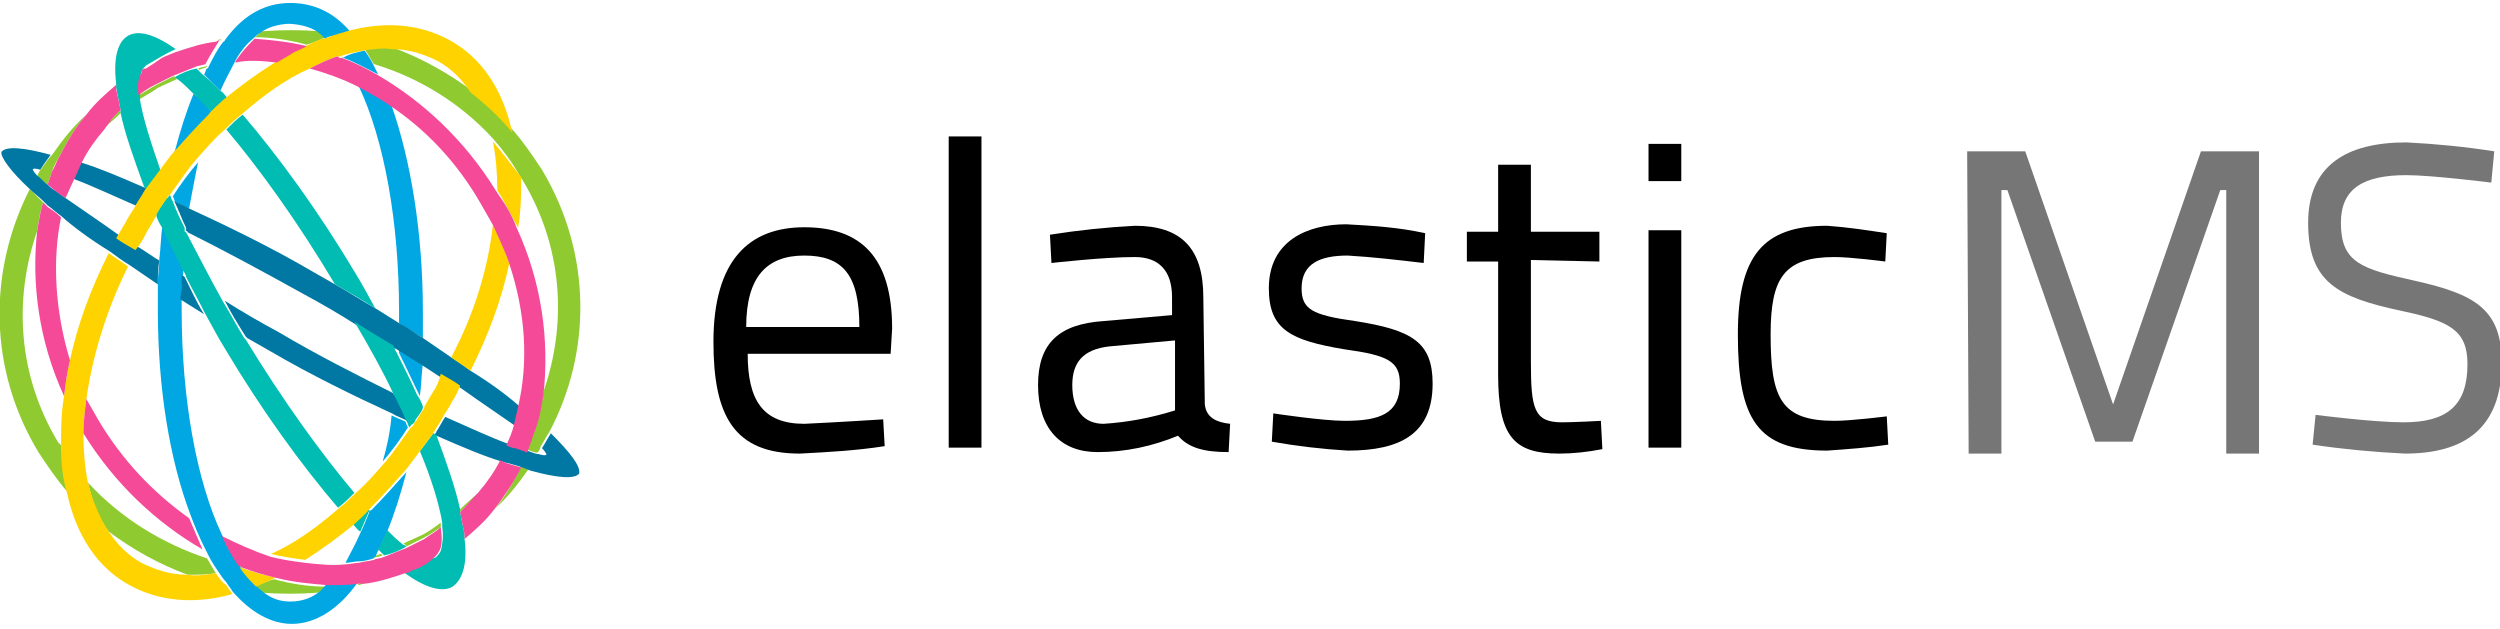
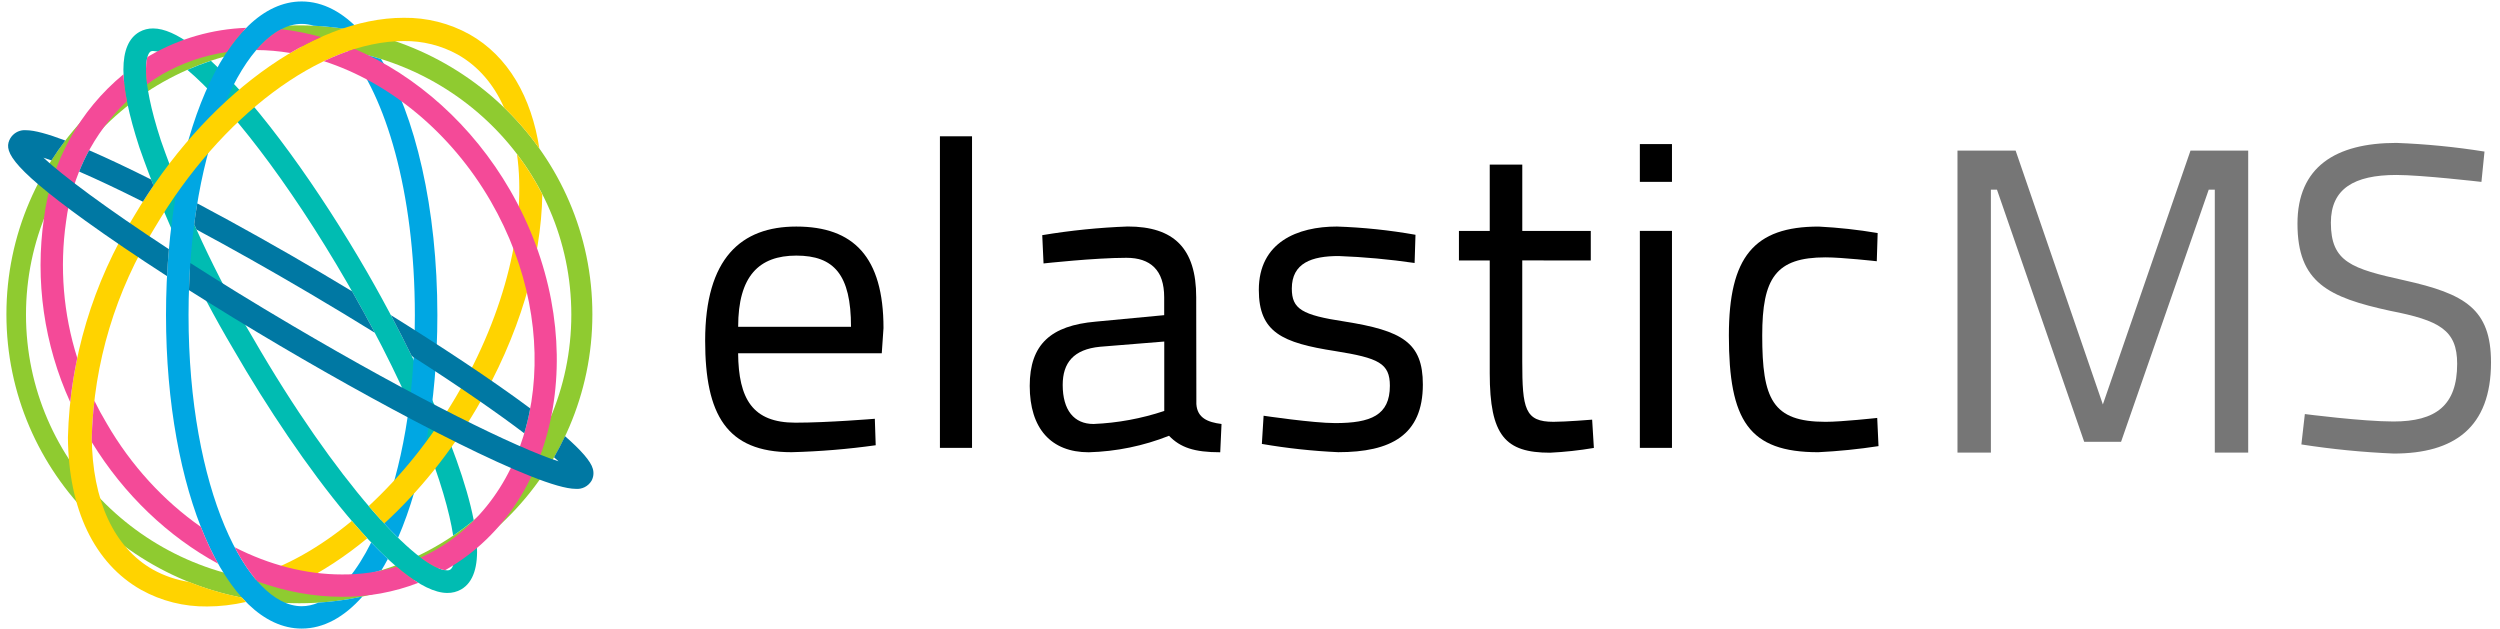
- <svg xmlns="http://www.w3.org/2000/svg" width="167.9" height="42.2" viewBox="0 0 167.9 42.2" style="enable-background:new 0 0 167.9 42.2;" xml:space="preserve">
-   <defs>
-     <style>
-     .gray{fill:#666;}
-     .lightgray{fill:#767676;}
-     .lime{fill:#8FCB30;}
-     .cyan{fill:#00BCB2;}
-     .blue{fill:#00A7E3;}
-     .yellow{fill:#FFD300;}
-     .pink{fill:#F44A98;}
-     .indigo{fill:#0078A3;}
-   </style>
-   </defs>
-   <g id="elasticms-colour-rvb" transform="translate(-2038.185 -1854.937)">
-     <path d="M2097.5,1883.1l0.1,1.8c-1.9,0.3-3.8,0.4-5.7,0.5c-4.4,0-5.8-2.5-5.8-7.5c0-5.5,2.4-7.7,6.1-7.7 c3.8,0,5.9,2,5.9,6.8l-0.1,1.7h-9.6c0,3.1,1,4.7,3.8,4.7C2094.4,1883.3,2097.5,1883.1,2097.5,1883.1z M2095.9,1876.9 c0-3.5-1.1-4.8-3.7-4.8c-2.5,0-3.9,1.4-3.9,4.8H2095.9z" />
-     <path d="M2101.9,1864.1h2.2v20.9h-2.2V1864.1z" />
-     <path d="M2119.1,1882.1c0.1,0.9,0.8,1.2,1.7,1.3l-0.1,1.9c-1.7,0-2.7-0.3-3.4-1.1c-1.7,0.7-3.5,1.1-5.4,1.1 c-2.5,0-4-1.6-4-4.5c0-2.8,1.4-4.1,4.4-4.3l4.6-0.4v-1.2c0-1.8-0.9-2.7-2.5-2.7c-2.1,0-5.6,0.4-5.6,0.4l-0.1-1.9 c1.9-0.3,3.8-0.5,5.7-0.6c3.1,0,4.6,1.5,4.6,4.8L2119.1,1882.1z M2112.7,1878.2c-1.8,0.2-2.5,1.1-2.5,2.6c0,1.7,0.8,2.6,2.1,2.6 c1.6-0.1,3.2-0.4,4.8-0.9v-4.7L2112.7,1878.2z" />
-     <path d="M2133.8,1872.6c-1.7-0.2-3.4-0.4-5.1-0.5c-1.8,0-3.1,0.5-3.1,2.2c0,1.4,0.7,1.8,3.6,2.2 c3.8,0.6,5.2,1.4,5.2,4.2c0,3.4-2.2,4.5-5.7,4.5c-1.7-0.1-3.4-0.3-5.1-0.6l0.1-1.9c0,0,3.3,0.5,4.8,0.5c2.4,0,3.7-0.5,3.7-2.5 c0-1.5-0.8-1.9-3.7-2.3c-3.6-0.6-5.1-1.3-5.1-4.1c0-3.2,2.6-4.3,5.2-4.3c1.8,0.1,3.5,0.2,5.3,0.6L2133.8,1872.6z" />
-     <path d="M2141,1872.4v6.8c0,3.2,0.2,4.1,2.1,4.1c0.8,0,2.6-0.1,2.6-0.1l0.1,1.9c-1,0.2-2,0.3-2.9,0.3 c-3,0-4.1-1.1-4.1-5.3v-7.6h-2.1v-2h2.1v-4.5h2.2v4.5h4.6v2L2141,1872.4z" />
-     <path d="M2148.9,1864.6h2.2v2.5h-2.2V1864.6z M2148.9,1870.4h2.2v14.6h-2.2V1870.4z" />
-     <path d="M2164.9,1870.6l-0.1,1.9c0,0-2.3-0.3-3.4-0.3c-3.4,0-4.3,1.4-4.3,5.2c0,4.3,0.7,5.8,4.3,5.8 c1.1,0,3.5-0.3,3.5-0.3l0.1,1.9c-1.3,0.2-2.7,0.3-4.1,0.4c-4.7,0-6-2.1-6-7.8c0-5.3,1.7-7.3,6-7.3 C2162.3,1870.2,2163.6,1870.4,2164.9,1870.6z" />
-     <path class="lightgray" d="M2170.3,1865.1h3.9l5.9,17l5.9-17h3.9v20.3h-2.2v-17.7h-0.4l-5.9,16.9h-2.5l-5.9-16.9h-0.4 v17.7h-2.2L2170.3,1865.1z" />
-     <path class="lightgray" d="M2205.5,1867.2c0,0-4-0.5-5.7-0.5c-2.9,0-4.4,0.9-4.4,3.2c0,2.7,1.4,3.1,5,3.9 c4,0.9,5.8,1.9,5.8,5.5c0,4.4-2.5,6.1-6.5,6.1c-2.1-0.1-4.2-0.3-6.2-0.6l0.2-2c0,0,3.9,0.5,5.9,0.5c2.9,0,4.3-1.1,4.3-3.9 c0-2.3-1.2-2.9-4.5-3.6c-4.2-0.9-6.2-1.9-6.2-5.9c0-3.8,2.5-5.4,6.6-5.4c2,0.1,4,0.3,5.9,0.6L2205.5,1867.2z" />
+ <svg xmlns="http://www.w3.org/2000/svg" width="167.907" height="42.217" viewBox="0 0 167.907 42.217" version="1.1" id="elasticms-colour-rvb">
+   <g id="elasticms" transform="translate(-2038.791,-1854.937)">
+     <path id="Path_1674" d="m 2097.547,1883.063 0.059,1.778 a 49.928,49.928 0 0 1 -5.655,0.467 c -4.371,0 -5.8,-2.536 -5.8,-7.491 0,-5.537 2.419,-7.664 6.12,-7.664 3.847,0 5.858,2.039 5.858,6.819 l -0.116,1.691 h -9.648 c 0.03,3.061 0.962,4.662 3.848,4.662 2.187,0 5.334,-0.262 5.334,-0.262 z m -1.6,-6.177 c 0,-3.5 -1.137,-4.782 -3.673,-4.782 -2.506,0 -3.906,1.372 -3.906,4.782 z" />
+     <path id="Path_1675" d="m 2101.919,1864.091 h 2.156 v 20.926 h -2.156 z" />
+     <path id="Path_1676" d="m 2119.142,1882.073 c 0.058,0.932 0.758,1.223 1.69,1.34 l -0.087,1.9 c -1.749,0 -2.681,-0.321 -3.439,-1.108 a 15.782,15.782 0 0 1 -5.392,1.108 c -2.535,0 -3.964,-1.6 -3.964,-4.459 0,-2.8 1.429,-4.051 4.431,-4.315 l 4.6,-0.435 v -1.2 c 0,-1.836 -0.933,-2.652 -2.536,-2.652 -2.127,0 -5.567,0.379 -5.567,0.379 l -0.087,-1.9 a 44.961,44.961 0 0 1 5.741,-0.582 c 3.089,0 4.6,1.457 4.6,4.75 z m -6.47,-3.847 c -1.777,0.173 -2.507,1.078 -2.507,2.564 0,1.691 0.758,2.623 2.07,2.623 a 17.268,17.268 0 0 0 4.751,-0.875 v -4.662 z" />
+     <path id="Path_1677" d="m 2133.8,1872.6 a 47.617,47.617 0 0 0 -5.1,-0.467 c -1.807,0 -3.147,0.467 -3.147,2.185 0,1.371 0.67,1.78 3.555,2.215 3.847,0.613 5.246,1.4 5.246,4.227 0,3.41 -2.157,4.547 -5.683,4.547 a 41.081,41.081 0 0 1 -5.13,-0.555 l 0.117,-1.893 c 0,0 3.323,0.494 4.809,0.494 2.39,0 3.672,-0.523 3.672,-2.505 0,-1.516 -0.758,-1.866 -3.672,-2.332 -3.556,-0.553 -5.13,-1.252 -5.13,-4.11 0,-3.2 2.594,-4.254 5.246,-4.254 a 37.3,37.3 0 0 1 5.276,0.553 z" />
+     <path id="Path_1678" d="m 2141.03,1872.427 v 6.789 c 0,3.178 0.174,4.051 2.1,4.051 0.816,0 2.594,-0.145 2.594,-0.145 l 0.116,1.9 a 24.761,24.761 0 0 1 -2.943,0.32 c -3,0 -4.051,-1.137 -4.051,-5.334 v -7.576 h -2.069 v -1.983 h 2.069 v -4.459 h 2.186 v 4.459 h 4.6 v 1.983 z" />
+     <path id="Path_1679" d="m 2148.928,1864.614 h 2.157 v 2.537 h -2.157 z m 0,5.83 h 2.157 v 14.573 h -2.157 z" />
+     <path id="Path_1680" d="m 2164.9,1870.589 -0.059,1.894 c 0,0 -2.332,-0.261 -3.439,-0.261 -3.352,0 -4.255,1.4 -4.255,5.246 0,4.256 0.671,5.8 4.255,5.8 1.107,0 3.468,-0.262 3.468,-0.262 l 0.087,1.894 a 39.543,39.543 0 0 1 -4.05,0.409 c -4.664,0 -6,-2.127 -6,-7.84 0,-5.276 1.69,-7.315 6.033,-7.315 a 33.915,33.915 0 0 1 3.96,0.435 z" />
+     <path id="Path_1681" d="m 2170.261,1865.052 h 3.905 l 5.859,17.049 5.886,-17.049 h 3.876 v 20.285 h -2.244 v -17.662 h -0.408 l -5.887,16.933 h -2.477 l -5.858,-16.933 h -0.408 v 17.662 h -2.244 z" fill="#767676" />
+     <path id="Path_1682" d="m 2205.451,1867.154 c 0,0 -4.022,-0.466 -5.712,-0.466 -2.856,0 -4.4,0.933 -4.4,3.207 0,2.652 1.4,3.088 4.955,3.875 4.021,0.9 5.8,1.894 5.8,5.508 0,4.373 -2.477,6.121 -6.529,6.121 a 55.511,55.511 0 0 1 -6.207,-0.612 l 0.233,-2.041 c 0,0 3.877,0.5 5.946,0.5 2.855,0 4.284,-1.078 4.284,-3.877 0,-2.273 -1.2,-2.914 -4.488,-3.554 -4.168,-0.905 -6.237,-1.9 -6.237,-5.86 0,-3.787 2.536,-5.42 6.645,-5.42 a 49.433,49.433 0 0 1 5.916,0.582 z" fill="#767676" />
  </g>
-   <g id="elastics">
-     <g>
-       <path class="lime" d="M17.1,39.4c0.1,0.1,0.3,0.3,0.4,0.4c1.3,0.1,2.6,0.1,3.9,0c0.2-0.1,0.3-0.3,0.5-0.4c-1.2,0-2.4-0.2-3.5-0.5       C18,39,17.6,39.2,17.1,39.4z" />
-       <path class="lime" d="M25.1,37.4c0,0,0,0.1-0.1,0.1c0.2-0.1,0.5-0.1,0.7-0.2c0,0-0.1-0.1-0.1-0.1C25.5,37.2,25.3,37.3,25.1,37.4       L25.1,37.4z" />
-       <path class="lime" d="M5.9,32.4c0.3,1.3,0.7,2.4,1.4,3.3c1.6,1.2,3.4,2.2,5.3,2.9c0.6,0,1.3,0,1.9-0.1c-0.2-0.3-0.4-0.7-0.6-1       C10.9,36.5,8.1,34.8,5.9,32.4z" />
-       <path class="lime" d="M21.9,2.5c-0.1-0.1-0.3-0.3-0.4-0.4c-1.3-0.1-2.6-0.1-3.9,0c-0.2,0.1-0.3,0.3-0.5,0.4c1.2,0,2.4,0.2,3.5,0.5       C21,2.9,21.4,2.7,21.9,2.5L21.9,2.5z" />
-       <path class="lime" d="M10.6,5.9c0.4-0.2,0.9-0.4,1.3-0.6c-0.1-0.1-0.2-0.1-0.2-0.2c-0.4,0.2-0.8,0.4-1.2,0.6S9.7,6.2,9.3,6.4       c0,0.1,0,0.2,0,0.3C9.8,6.4,10.2,6.2,10.6,5.9z" />
-       <path class="lime" d="M28.4,35.9c-0.4,0.2-0.9,0.4-1.3,0.6c0.1,0.1,0.2,0.1,0.2,0.2c0.4-0.2,0.8-0.4,1.2-0.6s0.8-0.5,1.1-0.7       c0-0.1,0-0.2,0-0.3C29.2,35.4,28.8,35.7,28.4,35.9z" />
-       <path class="lime" d="M8.1,7.4C7.6,7.8,7.3,8.3,6.9,8.7C7.3,8.3,7.7,8,8.1,7.6C8.1,7.6,8.1,7.5,8.1,7.4z" />
-       <path class="lime" d="M13.9,4.5c0,0,0-0.1,0.1-0.1c-0.2,0.1-0.5,0.1-0.7,0.2c0,0,0.1,0.1,0.1,0.1C13.5,4.6,13.7,4.6,13.9,4.5       L13.9,4.5z" />
-       <path class="lime" d="M16.1,38.1C16.1,38.1,16.1,38.1,16.1,38.1C16.1,38,16,38,16.1,38.1C16,38,16,38.1,16.1,38.1L16.1,38.1z" />
-       <path class="lime" d="M22.8,3.8c0.1,0,0.1,0,0.2,0.1C23,3.8,23,3.8,22.8,3.8C22.9,3.8,22.9,3.8,22.8,3.8L22.8,3.8z" />
-       <path class="lime" d="M30.9,34.4c0.4-0.4,0.8-0.8,1.2-1.3c-0.4,0.4-0.8,0.7-1.2,1.1C30.9,34.3,30.9,34.4,30.9,34.4L30.9,34.4z" />
-       <path class="lime" d="M24,39.3c0.2,0,0.3-0.1,0.5-0.1C24.3,39.1,24.2,39.1,24,39.3C24,39.2,24,39.2,24,39.3L24,39.3z" />
-       <path class="lime" d="M36.4,11.4c-0.6-0.9-1.2-1.8-1.9-2.6c-0.9-1-1.8-1.9-2.8-2.7c-1.6-1.2-3.4-2.2-5.3-2.9c-0.6,0-1.3,0-1.9,0.1       c0.2,0.3,0.4,0.7,0.6,1c3,0.9,5.8,2.6,8,5c0.7,0.8,1.3,1.6,1.8,2.5c0.1,0.1,0.1,0.2,0.2,0.3c2.7,4.5,3,9.6,1.4,14.2       c-0.1,0.7-0.2,1.3-0.4,1.9c-0.1,0.4-0.2,0.8-0.4,1.2c-0.1,0.3-0.2,0.6-0.3,0.8c0.3,0.1,0.5,0.2,0.7,0.2c0.1-0.1,0.2-0.3,0.2-0.4       c0.2-0.3,0.4-0.7,0.6-1C39.7,23.7,39.8,17.1,36.4,11.4L36.4,11.4z" />
-       <path class="lime" d="M3.9,29.7c-2.7-4.5-3-9.6-1.4-14.2c0.1-0.7,0.2-1.3,0.4-1.9C2.6,13.3,2.3,13,2,12.7       c-2.8,5.5-2.8,12.1,0.6,17.7c0.6,0.9,1.2,1.8,1.9,2.6c-0.2-1-0.3-2-0.4-3.1C4.1,29.9,4,29.8,3.9,29.7z" />
-       <path class="lime" d="M14.9,2.7C15,2.7,15,2.7,14.9,2.7c-0.1-0.1-0.3,0-0.4,0C14.7,2.7,14.8,2.7,14.9,2.7L14.9,2.7z" />
-       <path class="lime" d="M33.2,34.2c0.9-0.8,1.6-1.7,2.3-2.7c-0.2,0-0.3-0.1-0.5-0.2C34.5,32.4,33.9,33.4,33.2,34.2z" />
-       <path class="lime" d="M2.8,11.3c-0.1,0.1-0.2,0.3-0.3,0.5c0.2,0.2,0.4,0.4,0.7,0.6c0.1-0.3,0.2-0.6,0.3-0.9c0.1-0.3,0.3-0.7,0.5-1       c0.5-1,1.1-2,1.8-2.8c-0.9,0.8-1.6,1.7-2.3,2.7C3.3,10.6,3,11,2.8,11.3z" />
-     </g>
-     <g>
-       <path class="blue" d="M14.8,6.1c0.3-0.7,0.7-1.4,1-2c0-0.1,0.1-0.1,0.1-0.2c0.3-0.5,0.7-1,1.1-1.3c0.2-0.2,0.3-0.3,0.5-0.4       c0.6-0.5,1.6-0.6,1.9-0.6c0.3,0,1.4,0.1,2,0.6c0.1,0.1,0.3,0.2,0.4,0.4c0.2-0.1,0.4-0.2,0.7-0.2c0.3-0.1,0.7-0.2,1-0.3       c-1.2-1.4-2.6-1.9-4-1.9c-1.6,0-3.1,0.7-4.4,2.5c0,0,0,0.1-0.1,0.1c-0.4,0.5-0.7,1.1-1,1.7c0,0,0,0.1-0.1,0.1       c-0.1,0.1-0.1,0.3-0.2,0.4C14,5.3,14.4,5.7,14.8,6.1L14.8,6.1z" />
-       <path class="blue" d="M26.3,7.1c-0.7-0.5-1.4-0.9-2.2-1.3c1.7,3.6,2.7,9.1,2.7,15.1c0,0.3,0,0.5,0,0.8c0.5,0.3,1.1,0.7,1.6,1       c0-0.6,0-1.2,0-1.8C28.4,15.7,27.6,10.8,26.3,7.1L26.3,7.1z" />
-       <path class="blue" d="M24.8,34.4c-0.2,0.5-0.4,1-0.6,1.4c-0.3,0.7-0.7,1.4-1,2c0.3,0,0.6-0.1,0.9-0.1c0.3,0,0.7-0.1,1-0.2       c0,0,0-0.1,0.1-0.1c0.1-0.1,0.1-0.3,0.2-0.4c0.2-0.4,0.4-0.9,0.6-1.3c0.5-1.2,0.9-2.5,1.3-4c-0.8,0.9-1.6,1.8-2.4,2.6       C24.8,34.2,24.8,34.3,24.8,34.4z" />
-       <path class="blue" d="M14.2,7.5c-0.4-0.5-0.8-0.9-1.2-1.2c-0.5,1.2-0.9,2.5-1.3,4c0.8-0.9,1.6-1.8,2.4-2.6       C14.2,7.6,14.2,7.6,14.2,7.5L14.2,7.5z" />
-       <path class="blue" d="M12.7,14c0.2-1.1,0.4-2.1,0.6-3.1c-0.6,0.7-1.2,1.5-1.7,2.3c0.1,0.1,0.1,0.3,0.2,0.4       C12,13.7,12.3,13.8,12.7,14L12.7,14z" />
-       <path class="blue" d="M26.8,23.7c0.5,1,0.9,1.9,1.4,2.9c0.1-0.7,0.1-1.4,0.2-2.2c-0.5-0.3-1-0.6-1.6-1       C26.8,23.5,26.8,23.6,26.8,23.7L26.8,23.7z" />
-       <path class="blue" d="M26.3,27.9C26.2,29,26,30,25.7,31c0.6-0.7,1.2-1.5,1.7-2.3c-0.1-0.1-0.1-0.3-0.2-0.4       C27,28.2,26.7,28.1,26.3,27.9L26.3,27.9z" />
-       <path class="blue" d="M23,3.9L23,3.9c0,0,0.1,0,0.1,0c0.8,0.3,1.5,0.7,2.3,1.1c-0.1-0.2-0.2-0.4-0.3-0.6c-0.2-0.4-0.4-0.7-0.6-1       C24,3.5,23.5,3.6,23,3.9C23,3.8,23,3.8,23,3.9L23,3.9z" />
-       <path class="blue" d="M21.5,39.7c-0.6,0.5-1.3,0.7-2,0.7c-0.7,0-1.3-0.2-1.9-0.7c-0.1-0.1-0.3-0.2-0.4-0.4       c-0.4-0.3-0.7-0.8-1.1-1.3c0,0,0-0.1-0.1-0.1l0,0c-0.4-0.6-0.7-1.2-1.1-2c-1.7-3.6-2.7-9.1-2.7-15.1c0-0.3,0-0.5,0-0.8       c0-0.6,0-1.1,0.1-1.6c0-0.1,0-0.2,0-0.3c-0.5-1-0.9-1.9-1.4-2.9c-0.1,0.7-0.1,1.4-0.2,2.2c0,0.5-0.1,1.1-0.1,1.6       c0,0.6,0,1.2,0,1.8c0,5.3,0.8,10.1,2.2,13.8c0.3,0.8,0.6,1.5,0.9,2.1c0.1,0.2,0.2,0.4,0.3,0.6c0.2,0.4,0.4,0.7,0.6,1       c0.2,0.3,0.4,0.6,0.6,0.8c0.1,0.2,0.3,0.4,0.4,0.6c1.2,1.4,2.6,2.2,4,2.2c1.6,0,3.2-1,4.5-2.9c0,0,0-0.1,0.1-0.1       c-0.7,0.1-1.4,0.1-2.1,0.1C21.8,39.4,21.6,39.6,21.5,39.7L21.5,39.7z" />
-     </g>
-     <g>
-       <path class="indigo" d="M9.8,12.9c0-0.1,0.1-0.1,0.1-0.2c-0.1,0-0.1-0.1-0.2-0.1c-1.6-0.7-3-1.3-4.3-1.7c-0.2,0.3-0.3,0.7-0.5,1.1       c1.1,0.4,2.6,1.1,4.2,1.8C9.4,13.5,9.6,13.2,9.8,12.9L9.8,12.9z" />
-       <path class="indigo" d="M26.4,26.4c-2.4-1.2-5-2.5-7.7-4.1c-1.3-0.7-2.5-1.4-3.6-2.1c0.4,0.8,0.9,1.6,1.4,2.4c0,0,0.1,0.1,0.1,0.1       c0.5,0.3,0.9,0.5,1.4,0.8c2.9,1.7,5.8,3.1,8.4,4.3c0.3,0.2,0.7,0.3,1,0.5c-0.3-0.6-0.5-1.2-0.8-1.7C26.5,26.5,26.4,26.5,26.4,26.4       z" />
-       <path class="indigo" d="M12.2,18.5c0,0.5,0,1.1-0.1,1.6c0.5,0.3,1.1,0.7,1.6,1c-0.5-0.8-0.9-1.7-1.3-2.5       C12.4,18.6,12.3,18.5,12.2,18.5L12.2,18.5z" />
-       <path class="indigo" d="M37,29.1c-0.2,0.3-0.4,0.7-0.6,1c0.2,0.2,0.3,0.4,0.3,0.4c0,0.1-0.2,0.1-0.5,0c-0.2,0-0.4-0.1-0.7-0.2       c-0.2-0.1-0.5-0.2-0.8-0.3c-0.2-0.1-0.4-0.1-0.6-0.2c-1.1-0.4-2.6-1.1-4.2-1.8c-0.2,0.3-0.4,0.7-0.6,1c0,0.1-0.1,0.1-0.1,0.2       c0.1,0,0.1,0.1,0.2,0.1c1.6,0.7,3,1.3,4.3,1.7c0.1,0,0.3,0.1,0.4,0.1c0.4,0.1,0.7,0.2,1,0.3c0.2,0.1,0.3,0.1,0.5,0.2       c1.8,0.5,3,0.6,3.3,0.2C39,31.3,38.3,30.4,37,29.1L37,29.1z" />
-       <path class="indigo" d="M31,26.1c1.4,1,2.6,1.8,3.6,2.5c0.1-0.4,0.2-0.8,0.3-1.3c-0.9-0.8-2-1.6-3.3-2.4c-0.4-0.3-0.8-0.6-1.3-0.9       c-0.6-0.4-1.3-0.9-1.9-1.3c-0.5-0.3-1-0.7-1.6-1c-0.5-0.3-1.1-0.7-1.6-1c-0.9-0.5-1.8-1.1-2.7-1.6c-0.5-0.3-0.9-0.5-1.4-0.8       c-2.9-1.7-5.8-3.1-8.4-4.3c-0.3-0.2-0.7-0.3-1-0.5c0.3,0.6,0.5,1.2,0.8,1.8c0,0.1,0,0.1,0,0.2c0,0,0.1,0,0.1,0.1       c2.4,1.2,5,2.6,7.7,4.1c1.3,0.7,2.5,1.4,3.6,2.1c0.9,0.5,1.8,1.1,2.6,1.6c0.1,0,0.2,0.1,0.2,0.1c0.5,0.3,1.1,0.7,1.6,1       c0.5,0.3,0.9,0.6,1.4,0.9C30.1,25.5,30.5,25.8,31,26.1L31,26.1z" />
-       <path class="indigo" d="M8,15.8c-1.4-1-2.6-1.8-3.6-2.5c-0.3-0.2-0.5-0.4-0.7-0.5c-0.2-0.1-0.4-0.3-0.5-0.4c-0.3-0.2-0.5-0.5-0.7-0.6       c-0.2-0.2-0.3-0.4-0.3-0.4c0-0.1,0.2-0.1,0.5,0c0.2-0.3,0.4-0.6,0.7-1c-1.8-0.5-3-0.6-3.3-0.2C0,10.5,0.7,11.5,2,12.7       c0.3,0.3,0.6,0.5,0.9,0.8c0.1,0.1,0.2,0.2,0.3,0.3c0.3,0.2,0.6,0.5,0.9,0.7c0.9,0.8,2,1.6,3.3,2.4c0.4,0.3,0.8,0.6,1.3,0.9       c0.6,0.4,1.3,0.9,1.9,1.3c0-0.5,0-1.1,0.1-1.6c-0.5-0.3-0.9-0.6-1.4-0.9C8.9,16.4,8.4,16.1,8,15.8z" />
-     </g>
-     <g>
-       <path class="cyan" d="M16.5,22.8c0,0-0.1-0.1-0.1-0.1c-0.5-0.8-0.9-1.6-1.4-2.4c-0.9-1.6-1.7-3.2-2.5-4.7c0,0-0.1,0-0.1-0.1       c0-0.1,0-0.1,0-0.2c-0.3-0.6-0.6-1.2-0.8-1.8c-0.1-0.1-0.1-0.3-0.2-0.4c-0.1,0.1-0.1,0.2-0.2,0.2c-0.1,0.1-0.2,0.2-0.2,0.3       c-0.2,0.3-0.4,0.5-0.5,0.8c0,0,0,0.1,0,0.1c0.1,0.3,0.2,0.5,0.4,0.8c0.4,0.9,0.9,1.9,1.4,2.9c0.1,0.1,0.2,0.3,0.2,0.4       c0.4,0.8,0.9,1.7,1.3,2.5c0.4,0.7,0.8,1.5,1.3,2.3c2.5,4.2,5.2,7.9,7.6,10.7c0.4-0.3,0.7-0.6,1.1-1C21.6,30.5,19,26.9,16.5,22.8       L16.5,22.8z" />
-       <path class="cyan" d="M26.4,26.4c0,0.1,0.1,0.2,0.1,0.2c0.3,0.6,0.6,1.2,0.8,1.7c0.1,0.1,0.1,0.3,0.2,0.4c0.1-0.1,0.1-0.2,0.2-0.2       c0.1-0.1,0.2-0.2,0.2-0.3c0.2-0.3,0.4-0.5,0.5-0.8l0-0.1c-0.1-0.3-0.2-0.5-0.4-0.8c-0.4-0.9-0.9-1.9-1.4-2.9       c-0.1-0.1-0.1-0.3-0.2-0.4c-0.8-0.5-1.7-1-2.6-1.6C24.8,23.3,25.7,24.9,26.4,26.4L26.4,26.4z" />
-       <path class="cyan" d="M22.5,19.1c0.9,0.5,1.9,1.1,2.7,1.6c-0.4-0.7-0.8-1.5-1.3-2.3c-2.5-4.2-5.2-7.9-7.6-10.7       c-0.4,0.3-0.7,0.6-1.1,1C17.4,11.3,20,14.9,22.5,19.1L22.5,19.1z" />
-       <path class="cyan" d="M23.7,35.2c0.2,0.2,0.3,0.4,0.5,0.5c0.2-0.5,0.4-0.9,0.6-1.4l-0.1-0.1C24.4,34.6,24,34.9,23.7,35.2L23.7,35.2       z" />
-       <path class="cyan" d="M31.2,36.2c0-0.1,0-0.2,0-0.3c-0.1-0.5-0.2-1-0.3-1.5c0-0.1,0-0.1,0-0.2c-0.3-1.4-0.9-3.1-1.6-5       c-0.1,0-0.1-0.1-0.2-0.1c-0.3,0.4-0.6,0.8-0.9,1.2c0.8,1.9,1.3,3.6,1.5,4.8c0,0.1,0,0.2,0,0.3c0.1,0.7,0,1.2-0.1,1.6       c-0.1,0.2-0.2,0.3-0.3,0.4c-0.1,0.1-0.3,0.1-0.5,0.1c-0.6,0.3-1.2,0.6-1.8,0.8c0.1,0.1,0.2,0.1,0.2,0.2c1.4,1,2.5,1.3,3.2,0.9       C31.1,38.9,31.4,37.8,31.2,36.2L31.2,36.2z" />
-       <path class="cyan" d="M9.4,6.7c0-0.1,0-0.2,0-0.3c-0.1-0.7,0-1.2,0.1-1.6c0.1-0.2,0.2-0.3,0.3-0.4c0.7-0.4,1.3-0.8,2-1.1       c-1.4-1-2.5-1.3-3.2-0.9s-1,1.5-0.8,3.2c0,0.1,0,0.2,0,0.3c0.1,0.5,0.2,1,0.3,1.5c0,0.1,0,0.1,0,0.2c0.3,1.4,0.9,3.1,1.6,5       c0.1,0,0.1,0.1,0.2,0.1c0.3-0.4,0.6-0.8,0.9-1.2C10.1,9.5,9.6,7.9,9.4,6.7z" />
-       <path class="cyan" d="M27.1,36.6c-0.4-0.3-0.7-0.6-1.1-1c-0.2,0.5-0.4,0.9-0.6,1.3c0.1,0.1,0.2,0.2,0.3,0.3c0,0,0.1,0.1,0.1,0.1       c0.5-0.1,1-0.3,1.5-0.6C27.3,36.7,27.2,36.6,27.1,36.6z" />
-       <path class="cyan" d="M11.9,5.3c0.4,0.3,0.7,0.6,1.1,1c0.4,0.4,0.8,0.8,1.2,1.2l0.1,0.1c0.3-0.3,0.7-0.6,1-1       c-0.2-0.2-0.3-0.4-0.5-0.5C14.4,5.7,14,5.3,13.6,5c-0.1-0.1-0.2-0.2-0.3-0.3c0,0-0.1-0.1-0.1-0.1c-0.5,0.1-1,0.3-1.5,0.6       C11.7,5.2,11.8,5.2,11.9,5.3L11.9,5.3z" />
-     </g>
-     <g>
-       <path class="yellow" d="M9.9,15.5c0.2-0.3,0.4-0.7,0.6-1c0,0,0-0.1,0-0.1c0.2-0.3,0.3-0.5,0.5-0.8c0.1-0.1,0.2-0.2,0.2-0.3       c0.1-0.1,0.1-0.2,0.2-0.2c0.6-0.8,1.1-1.6,1.7-2.3c0.7-0.8,1.3-1.5,2-2.1c0.3-0.3,0.7-0.7,1.1-1c1.5-1.3,3-2.4,4.6-3.1       c0.6-0.3,1.2-0.6,1.8-0.8c0,0,0.1,0,0.1,0c0,0,0.1,0,0.1,0c0.5-0.2,1.1-0.3,1.6-0.4c0.7-0.1,1.3-0.2,1.9-0.1       c1.1,0,2.1,0.3,3.1,0.8c0.9,0.5,1.6,1.2,2.2,2.1c1,0.8,2,1.7,2.8,2.7c-0.6-2.8-2-5-4.2-6.2c-2-1.1-4.4-1.3-6.9-0.6       c-0.3,0.1-0.7,0.2-1,0.3c-0.2,0.1-0.4,0.2-0.7,0.2c-0.4,0.2-0.9,0.4-1.3,0.6c-0.3,0.2-0.7,0.3-1,0.5c-0.3,0.2-0.7,0.4-1,0.6       c-1.1,0.7-2.2,1.5-3.3,2.4c-0.3,0.3-0.7,0.6-1,1c0,0-0.1,0.1-0.1,0.1c-0.8,0.8-1.6,1.7-2.4,2.6c-0.3,0.4-0.6,0.8-0.9,1.2       c-0.3,0.4-0.6,0.8-0.9,1.2c0,0.1-0.1,0.1-0.1,0.2c-0.2,0.3-0.4,0.6-0.6,1c-0.2,0.3-0.4,0.6-0.6,1c-0.2,0.3-0.4,0.7-0.6,1       c0.4,0.3,0.8,0.5,1.3,0.8C9.5,16.3,9.7,15.9,9.9,15.5L9.9,15.5z" />
-       <path class="yellow" d="M29.1,26.3c-0.2,0.3-0.4,0.7-0.6,1l0,0.1c-0.2,0.3-0.4,0.6-0.5,0.8c-0.1,0.1-0.2,0.2-0.2,0.3       c-0.1,0.1-0.1,0.2-0.2,0.2c-0.6,0.8-1.1,1.6-1.7,2.3c-0.7,0.8-1.3,1.5-2,2.1c-0.3,0.3-0.7,0.7-1.1,1c-1.5,1.3-3,2.4-4.6,3.1       c0.8,0.2,1.5,0.3,2.3,0.4c1.1-0.7,2.2-1.5,3.3-2.4c0.3-0.3,0.7-0.6,1-1c0,0,0.1-0.1,0.1-0.1c0.8-0.8,1.6-1.7,2.4-2.6       c0.3-0.4,0.6-0.8,0.9-1.2c0.3-0.4,0.6-0.8,0.9-1.2c0-0.1,0.1-0.1,0.1-0.2c0.2-0.3,0.4-0.6,0.6-1c0.2-0.3,0.4-0.6,0.6-1       c0.2-0.3,0.4-0.7,0.5-1c-0.4-0.3-0.8-0.5-1.3-0.8C29.5,25.6,29.3,26,29.1,26.3L29.1,26.3z" />
-       <path class="yellow" d="M33.1,9.5c0.2,1,0.3,2.1,0.3,3.3c0.1,0.1,0.1,0.2,0.2,0.3c0.4,0.7,0.8,1.5,1.2,2.2c0.2-1.2,0.2-2.3,0.2-3.4       C34.3,11,33.7,10.2,33.1,9.5z" />
-       <path class="yellow" d="M30.3,24c0.4,0.3,0.9,0.6,1.3,0.9c1.2-2.4,2.1-4.8,2.6-7.2c-0.3-0.9-0.6-1.8-1.1-2.6       C32.8,17.9,31.9,21,30.3,24L30.3,24z" />
-       <path class="yellow" d="M16.1,38.1c0.3,0.5,0.7,0.9,1.1,1.3c0.4-0.2,0.9-0.4,1.3-0.6C17.7,38.6,16.9,38.4,16.1,38.1       C16.1,38.1,16.1,38.1,16.1,38.1L16.1,38.1z" />
-       <path class="yellow" d="M14.5,38.5c-0.7,0.1-1.3,0.2-1.9,0.1c-1.1,0-2.1-0.3-3.1-0.8c-0.9-0.5-1.6-1.2-2.2-2.1       c-0.6-0.9-1.1-2.1-1.4-3.3c-0.2-1-0.3-2.1-0.3-3.3c0-0.7,0.1-1.5,0.2-2.3c0.4-2.8,1.3-5.9,2.8-8.9c-0.4-0.3-0.9-0.6-1.3-0.9       c-1.2,2.4-2.1,4.8-2.6,7.2c-0.2,0.8-0.3,1.6-0.4,2.4c-0.2,1.2-0.2,2.3-0.2,3.4c0,1.1,0.1,2.1,0.4,3.1c0.6,2.8,2,5,4.2,6.2       c2,1.1,4.4,1.3,6.9,0.6c-0.1-0.2-0.3-0.4-0.4-0.6C14.9,39.1,14.7,38.8,14.5,38.5L14.5,38.5z" />
-     </g>
-     <g>
-       <path class="pink" d="M6.6,28.2c-0.3-0.5-0.5-0.9-0.8-1.4c-0.1,0.8-0.2,1.6-0.2,2.3c2.1,3.4,4.9,6,8,7.8c-0.3-0.7-0.6-1.4-0.9-2.1       C10.3,33.1,8.2,30.9,6.6,28.2L6.6,28.2z" />
-       <path class="pink" d="M18.6,4.2c0.3-0.2,0.7-0.4,1-0.6c0.3-0.2,0.7-0.3,1-0.5c-1.2-0.3-2.3-0.4-3.5-0.5C16.7,3,16.3,3.4,15.9,4       c0,0-0.1,0.1-0.1,0.2C16.7,4,17.7,4.1,18.6,4.2z" />
-       <path class="pink" d="M33.6,30.9c-0.4,0.8-0.9,1.5-1.5,2.2c-0.4,0.4-0.8,0.9-1.2,1.3c0.1,0.5,0.2,1,0.3,1.5c0,0.1,0,0.2,0,0.3       c0.7-0.6,1.4-1.2,2-2c0.7-0.9,1.3-1.8,1.8-2.8c-0.3-0.1-0.7-0.2-1-0.3C33.8,31,33.7,31,33.6,30.9L33.6,30.9z" />
-       <path class="pink" d="M34.7,15.3c-0.3-0.8-0.7-1.5-1.2-2.2c-0.1-0.1-0.1-0.2-0.2-0.3c-2.1-3.4-4.9-6-8-7.8       c-0.7-0.4-1.5-0.8-2.3-1.1c0,0-0.1,0-0.1,0l0,0c-0.1,0-0.1,0-0.2-0.1c0,0-0.1,0-0.1,0c-0.6,0.2-1.2,0.5-1.8,0.8       c1.1,0.3,2.2,0.7,3.2,1.2c0.7,0.4,1.5,0.8,2.2,1.3c2.4,1.6,4.5,3.8,6.1,6.6c0.3,0.5,0.5,0.9,0.8,1.4c0.4,0.9,0.8,1.7,1.1,2.6       c1.1,3.3,1.3,6.6,0.6,9.6c-0.1,0.4-0.2,0.9-0.3,1.3c-0.1,0.4-0.3,0.9-0.5,1.3c0.2,0.1,0.4,0.2,0.6,0.2c0.3,0.1,0.6,0.2,0.8,0.3       c0.1-0.3,0.2-0.5,0.3-0.8c0.1-0.4,0.3-0.8,0.4-1.2c0.2-0.6,0.3-1.3,0.4-1.9C36.9,22.9,36.4,19,34.7,15.3L34.7,15.3z" />
-       <path class="pink" d="M4.1,14.6c-0.3-0.3-0.6-0.5-0.9-0.7c-0.1-0.1-0.2-0.2-0.3-0.3c-0.2,0.6-0.3,1.3-0.4,1.9       C2.1,19,2.6,22.9,4.3,26.6c0.1-0.8,0.2-1.6,0.4-2.4C3.7,20.9,3.5,17.5,4.1,14.6L4.1,14.6z" />
-       <path class="pink" d="M14.5,2.8c-0.9,0.1-1.8,0.4-2.7,0.7c-1.3,0.5-0.7,0.3-2,1.1C9.6,4.6,9.5,4.7,9.5,4.9C9.3,5.2,9.2,5.7,9.3,6.4       c0.4-0.3,0.7-0.5,1.1-0.7c0.4-0.2,0.8-0.4,1.2-0.6c0.5-0.2,1-0.4,1.5-0.6c0.2-0.1,0.5-0.1,0.7-0.2c0.3-0.6,0.7-1.2,1-1.7       C14.8,2.7,14.7,2.7,14.5,2.8L14.5,2.8z" />
-       <path class="pink" d="M28.5,36.2c-0.4,0.2-0.8,0.4-1.2,0.6c-0.5,0.2-1,0.4-1.5,0.6c-0.2,0.1-0.5,0.1-0.7,0.2       c-0.3,0.1-0.7,0.1-1,0.2c-0.3,0-0.6,0.1-0.9,0.1c-0.9,0.1-1.8,0-2.7-0.1c-0.8-0.1-1.5-0.2-2.3-0.4C17,37,15.9,36.5,14.9,36       c0.3,0.7,0.7,1.4,1.1,2l0,0c0.1,0,0.1,0,0.2,0.1c0.8,0.3,1.5,0.5,2.3,0.7c1.2,0.3,2.3,0.4,3.5,0.5c0.7,0,1.4,0,2.1-0.1       c0.1,0,0.3,0,0.4,0c0.9-0.1,1.8-0.4,2.7-0.7c0.2,0,0.3-0.1,0.5-0.2c0.7-0.2,1.2-0.6,1.5-0.9c0,0,0,0,0,0c0.1-0.1,0.2-0.2,0.3-0.4       c0.2-0.3,0.2-0.9,0.1-1.6C29.3,35.7,28.9,35.9,28.5,36.2L28.5,36.2z" />
-       <path class="pink" d="M8.1,7.4C8,6.9,7.9,6.4,7.8,6c0-0.1,0-0.2,0-0.3c-0.7,0.6-1.4,1.2-2,2C5.1,8.5,4.5,9.5,4,10.5       c-0.2,0.3-0.3,0.7-0.5,1c-0.1,0.3-0.2,0.6-0.3,0.9c0.2,0.1,0.3,0.3,0.5,0.4c0.2,0.2,0.4,0.3,0.7,0.5C4.6,12.9,4.8,12.4,5,12       c0.2-0.4,0.3-0.7,0.5-1.1c0.4-0.8,0.9-1.5,1.5-2.2C7.3,8.3,7.6,7.8,8.1,7.4L8.1,7.4z" />
-     </g>
+   <g id="ball" transform="translate(0.2787456)">
+     <path id="path_lime" style="display:inline;fill:#8fcb30;fill-opacity:1;stroke-width:0.986" d="M 19.83,1.704 A 19.678,19.406 0 0 0 0.152,21.11 19.678,19.406 0 0 0 19.83,40.516 19.678,19.406 0 0 0 39.507,21.11 19.678,19.406 0 0 0 19.83,1.704 Z M 19.781,3.126 A 18.314,18.008 0 0 1 38.093,21.135 18.314,18.008 0 0 1 19.781,39.143 18.314,18.008 0 0 1 1.467,21.135 18.314,18.008 0 0 1 19.781,3.126 Z" />
+     <path id="path_teal" style="display:inline;fill:#00bcb2;fill-opacity:1" d="M 10.008,1.91 A 1.842,1.842 0 0 0 9.08,2.146 c -1.428,0.824 -1.427,3.359 0,7.748 A 75.445,75.445 0 0 0 15.398,23.457 c 4.55,7.882 10.986,16.367 14.367,16.367 a 1.831,1.831 0 0 0 0.93,-0.238 C 31.536,39.1 31.835,38.013 31.75,36.549 a 19.678,19.406 0 0 1 -1.512,1.027 c -0.042,0.37 -0.143,0.606 -0.301,0.697 a 0.363,0.363 0 0 1 -0.172,0.033 c -1.945,0 -7.489,-5.967 -13.055,-15.609 A 73.718,73.718 0 0 1 10.523,9.424 C 9.093,5.031 9.542,3.628 9.836,3.459 a 0.348,0.348 0 0 1 0.17,-0.035 v 0.002 c 0.269,0 0.607,0.114 1.004,0.336 a 19.678,19.406 0 0 1 1.623,-0.715 c -0.989,-0.726 -1.88,-1.137 -2.625,-1.137 z m 3.877,2.174 a 18.314,18.008 0 0 0 -1.578,0.609 c 2.648,2.234 6.696,7.31 10.754,14.338 4.554,7.885 6.63,13.856 7.096,16.941 a 18.314,18.008 0 0 0 1.381,-1.033 C 30.598,30.06 26.929,22.695 24.375,18.273 21.235,12.835 17.197,7.111 13.885,4.084 Z" />
+     <path id="path_aqua" style="display:inline;fill:#00a7e3;fill-opacity:1;stroke-width:0.999" d="m 19.984,0.098 c -5.112,0 -9.113,9.254 -9.113,21.062 0,11.808 4.004,21.057 9.113,21.057 1.477,0 2.862,-0.772 4.084,-2.156 a 19.678,19.406 0 0 1 -2.961,0.414 c -0.374,0.159 -0.75,0.24 -1.123,0.24 -3.669,0 -7.6,-7.857 -7.6,-19.555 0,-11.698 3.929,-19.555 7.6,-19.555 0.265,0 0.531,0.041 0.797,0.121 a 19.678,19.406 0 0 1 3.182,0.41 C 22.767,0.827 21.419,0.098 19.984,0.098 Z m 3.098,3.322 c 2.489,2.966 4.502,9.37 4.502,17.74 0,5.63 -0.912,10.371 -2.266,13.773 0.395,0.434 0.775,0.828 1.137,1.182 1.639,-3.788 2.641,-9.05 2.641,-14.955 0,-7.176 -1.477,-13.408 -3.783,-17.193 a 18.314,18.008 0 0 0 -2.23,-0.547 z m 1.57,33.012 c -0.474,0.951 -0.985,1.758 -1.52,2.406 a 18.314,18.008 0 0 0 2.215,-0.549 c 0.145,-0.24 0.286,-0.489 0.424,-0.748 -0.365,-0.339 -0.739,-0.71 -1.119,-1.109 z" />
+     <path id="path_yellow" style="display:inline;fill:#ffd300;fill-opacity:1;stroke-width:1.03" d="m 26.834,1.195 c -6.123,0 -13.393,5.339 -18.09,13.289 A 30.98,30.263 0 0 0 4.283,29.375 c 0.035,4.834 1.783,8.473 4.924,10.244 a 8.728,8.526 0 0 0 4.428,1.113 c 0.852,0 1.725,-0.103 2.611,-0.303 -0.093,-0.094 -0.184,-0.19 -0.275,-0.291 A 19.678,19.406 0 0 1 12.416,39.084 7.148,6.983 0 0 1 10.008,38.264 C 7.38,36.782 5.915,33.621 5.885,29.365 A 29.346,28.666 0 0 1 10.131,15.266 C 14.552,7.785 21.264,2.758 26.834,2.758 a 7.134,6.969 0 0 1 3.625,0.904 c 1.387,0.783 2.425,2.009 3.115,3.559 a 19.678,19.406 0 0 1 2.373,2.758 C 35.419,6.527 33.854,3.772 31.26,2.309 A 8.724,8.522 0 0 0 26.834,1.195 Z m 7.607,9.146 c 0.655,4.569 -0.715,10.585 -4.104,16.32 -1.682,2.845 -3.696,5.335 -5.852,7.328 0.358,0.419 0.707,0.809 1.043,1.17 2.297,-2.106 4.428,-4.726 6.195,-7.715 2.885,-4.885 4.353,-9.992 4.422,-14.393 A 18.314,18.008 0 0 0 34.441,10.342 Z M 23.35,34.986 c -2.163,1.787 -4.432,3.069 -6.627,3.713 0.06,0.075 0.119,0.147 0.18,0.219 a 18.314,18.008 0 0 0 2.879,0.225 18.314,18.008 0 0 0 0.041,0 c 1.542,-0.756 3.081,-1.766 4.566,-2.99 -0.342,-0.368 -0.689,-0.757 -1.039,-1.166 z" />
+     <path id="path_pink" style="display:inline;fill:#f44a98;fill-opacity:1" d="M 16.262,1.869 A 13.916,13.916 0 0 0 9.814,3.717 15,15 0 0 0 9.621,3.834 C 9.527,4.17 9.484,4.747 9.602,5.66 A 13.523,13.523 0 0 1 10.568,5.016 12.436,12.436 0 0 1 14.957,3.494 c 0.412,-0.619 0.848,-1.164 1.305,-1.625 z m 2.354,0.092 c -0.571,0.294 -1.137,0.765 -1.68,1.4 0.76,0.004 1.522,0.071 2.281,0.197 C 19.903,3.153 20.592,2.795 21.281,2.488 20.4,2.24 19.509,2.062 18.615,1.961 Z m 4.928,1.328 c -0.685,0.213 -1.377,0.488 -2.07,0.82 4.428,1.428 8.551,4.813 11.209,9.412 5.079,8.798 3.423,19.297 -3.691,23.406 a 12.445,12.445 0 0 1 -1.012,0.521 c 0.664,0.5 1.218,0.788 1.637,0.846 a 13.928,13.928 0 0 0 0.121,-0.068 c 7.831,-4.522 9.733,-15.941 4.24,-25.455 C 31.46,8.413 27.695,5.068 23.543,3.289 Z M 8.016,4.988 A 15,15 0 0 0 2.674,14.643 22.162,22.162 0 0 0 4.439,27.01 30.98,30.263 0 0 1 4.91,24.045 20.658,20.658 0 0 1 4.158,14.883 13.523,13.523 0 0 1 8.246,6.791 C 8.114,6.12 8.037,5.52 8.016,4.988 Z M 6.061,26.916 a 29.346,28.666 0 0 0 -0.176,2.449 c 8.087e-4,0.114 0.003,0.228 0.006,0.34 2.161,3.529 5.15,6.351 8.48,8.156 C 13.953,37.116 13.565,36.288 13.211,35.387 10.722,33.646 8.519,31.265 6.877,28.42 A 20.658,20.658 0 0 1 6.061,26.916 Z m 9.42,9.838 c 0.482,0.917 1,1.689 1.539,2.301 1.851,0.67 3.763,1.027 5.662,1.027 a 13.928,13.928 0 0 0 5.137,-0.939 c -0.464,-0.283 -0.955,-0.647 -1.465,-1.082 a 12.445,12.445 0 0 1 -3.668,0.521 c -2.436,0 -4.9,-0.649 -7.205,-1.828 z" />
+     <path id="path_blue" style="display:inline;fill:#0078a3;fill-opacity:1;stroke-width:1.014" d="M 1.328,8.742 A 1.133,1.157 0 0 0 0.416,9.285 c -0.418,0.742 -0.326,1.673 5.043,5.543 1.581,1.139 3.436,2.397 5.479,3.717 0.031,-0.612 0.074,-1.215 0.127,-1.809 -4.224,-2.762 -7.103,-4.919 -8.428,-6.146 0.166,0.053 0.345,0.114 0.537,0.184 A 19.678,19.406 0 0 1 4.107,9.439 C 2.941,8.998 2.034,8.746 1.484,8.746 a 1.133,1.157 0 0 0 -0.156,-0.004 z M 5.709,10.094 a 13.523,13.523 0 0 0 -0.674,1.428 c 1.194,0.517 2.635,1.197 4.283,2.025 0.233,-0.368 0.47,-0.729 0.713,-1.084 A 75.445,75.445 0 0 1 9.875,12.059 C 8.359,11.298 6.945,10.629 5.709,10.094 Z m 7.262,3.566 c -0.076,0.458 -0.145,0.927 -0.207,1.406 a 73.718,73.718 0 0 0 0.16,0.355 c 2.305,1.236 4.868,2.676 7.615,4.295 1.544,0.911 2.997,1.79 4.354,2.631 -0.472,-0.897 -0.98,-1.824 -1.525,-2.781 -0.719,-0.435 -1.407,-0.846 -2.049,-1.225 -2.699,-1.592 -5.602,-3.224 -8.348,-4.682 z m -2.215,0.588 c -0.005,0.008 -0.01,0.015 -0.016,0.023 0.011,0.006 0.022,0.012 0.033,0.018 a 75.445,75.445 0 0 1 -0.018,-0.041 z m 1.75,3.42 c -0.042,0.594 -0.073,1.2 -0.094,1.818 1.93,1.223 3.998,2.487 6.137,3.748 7.842,4.623 17.394,9.598 19.832,9.598 a 1.129,1.153 0 0 0 1.064,-0.533 1.018,1.04 0 0 0 0.092,-0.814 C 39.404,30.974 38.721,30.213 37.67,29.295 a 19.678,19.406 0 0 1 -0.74,1.416 c 0.109,0.096 0.209,0.187 0.303,0.273 -2.81,-0.902 -9.496,-4.176 -17.904,-9.133 -2.526,-1.489 -4.806,-2.893 -6.822,-4.184 z m 13.467,3.496 c 0.463,0.873 0.935,1.797 1.4,2.746 3.216,2.059 5.761,3.828 7.559,5.191 0.161,-0.544 0.295,-1.102 0.4,-1.672 -2.629,-1.962 -6.116,-4.246 -9.359,-6.266 z" />
  </g>
</svg>
